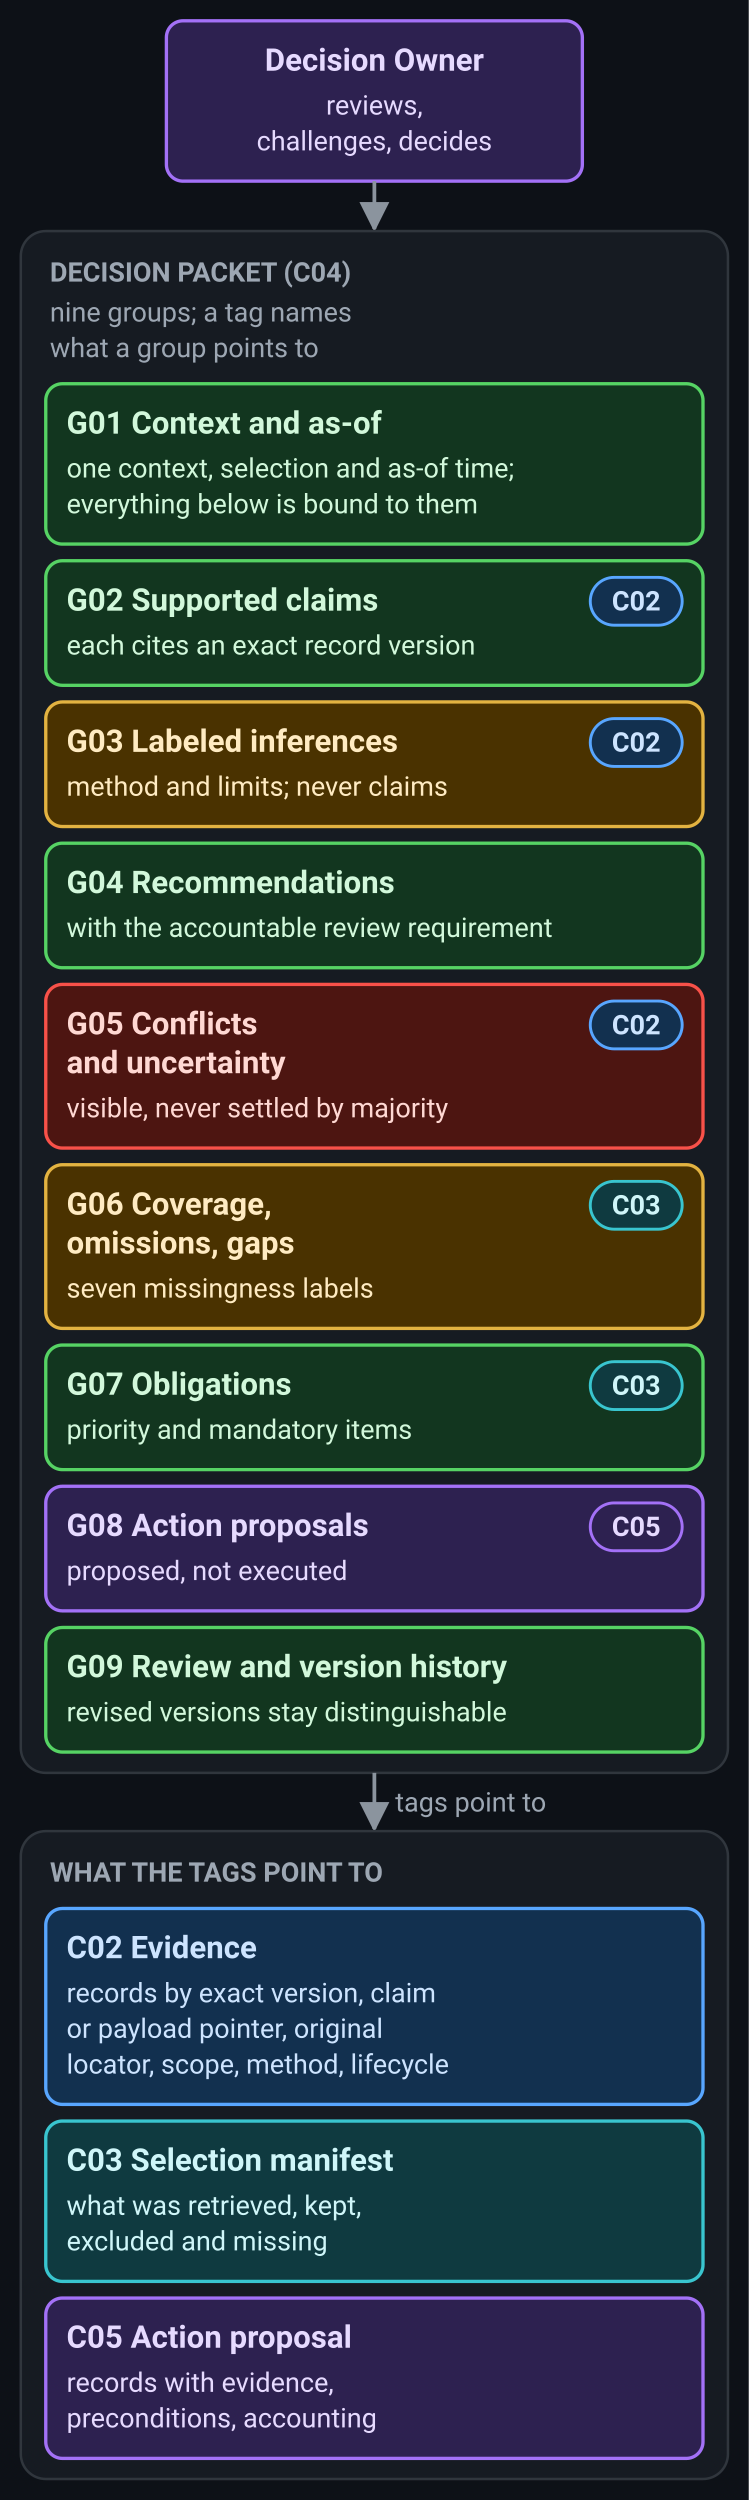
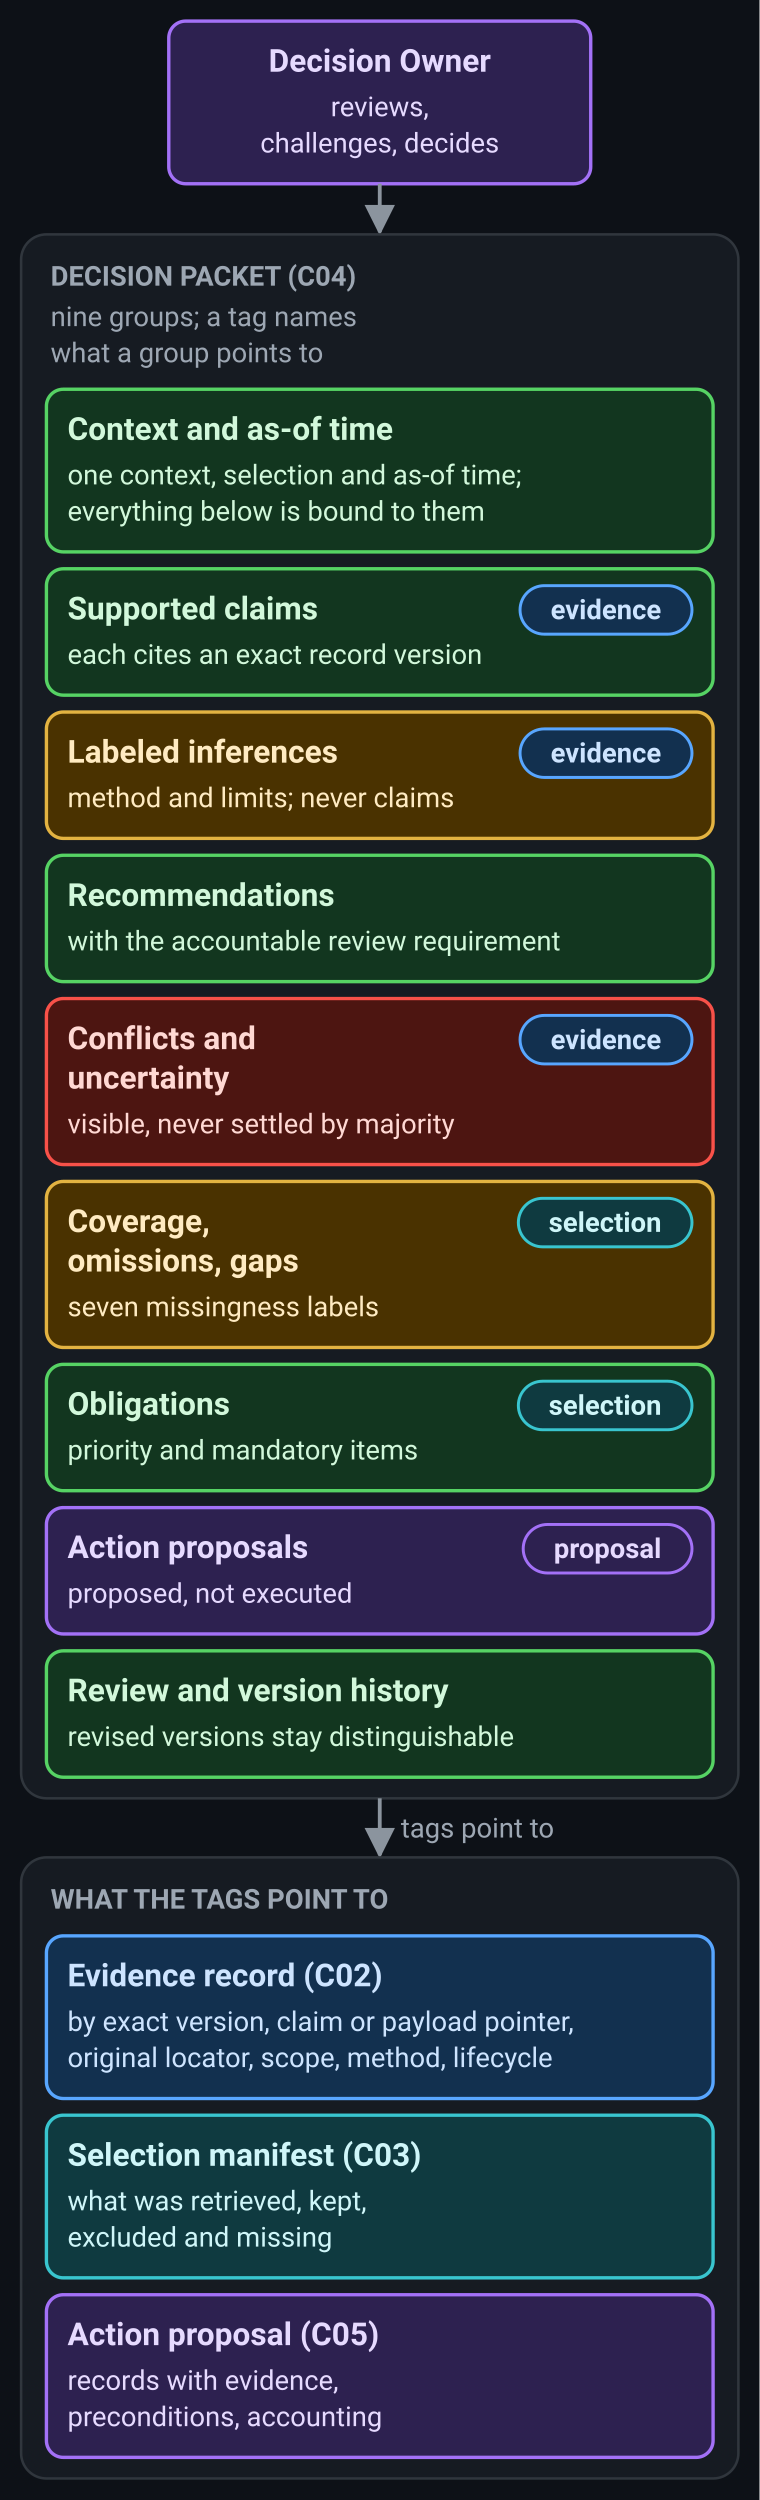
- <svg xmlns="http://www.w3.org/2000/svg" viewBox="0 0 360 1202" width="360" height="1202" role="img" aria-labelledby="t d" font-family="-apple-system, 'Segoe UI', Roboto, Helvetica, Arial, sans-serif">
+ <svg xmlns="http://www.w3.org/2000/svg" viewBox="0 0 360 1185" width="360" height="1185" role="img" aria-labelledby="t d" font-family="-apple-system, 'Segoe UI', Roboto, Helvetica, Arial, sans-serif">
  <defs>
    <marker id="arr" viewBox="0 0 10 10" refX="9" refY="5" markerWidth="8" markerHeight="8" orient="auto-start-reverse">
      <path d="M0 0 L10 5 L0 10 z" fill="#8b949e" />
    </marker>
    <marker id="arrs" viewBox="0 0 10 10" refX="9" refY="5" markerWidth="5.5" markerHeight="5.5" orient="auto-start-reverse">
      <path d="M0 0 L10 5 L0 10 z" fill="#8b949e" />
    </marker>
  </defs>
-   <rect width="360" height="1202" fill="#0d1117" />
+   <rect width="360" height="1185" fill="#0d1117" />
  <rect x="80.0" y="10.0" width="200.0" height="77.1" rx="8" fill="#2D2150" stroke="#A371F7" stroke-width="1.6" />
  <text x="180.0" y="34.0" font-size="15" text-anchor="middle" font-weight="700" fill="#E6DAFF">Decision Owner</text>
  <text x="180.0" y="55.1" font-size="13" text-anchor="middle" fill="#E6DAFF">reviews,</text>
  <text x="180.0" y="72.3" font-size="13" text-anchor="middle" fill="#E6DAFF">challenges, decides</text>
  <path d="M180.0 87.1 L180.0 110.1" fill="none" stroke="#8b949e" stroke-width="1.8" marker-end="url(#arr)" />
  <rect x="10.0" y="111.1" width="340.0" height="741.3" rx="12" fill="#161b22" stroke="#30363d" stroke-width="1.2" />
  <text x="24.0" y="135.4" font-size="13" text-anchor="start" font-weight="700" fill="#9da7b3">DECISION PACKET (C04)</text>
  <text x="24.0" y="154.6" font-size="13" text-anchor="start" fill="#9da7b3">nine groups; a tag names</text>
  <text x="24.0" y="171.7" font-size="13" text-anchor="start" fill="#9da7b3">what a group points to</text>
  <rect x="22.0" y="184.5" width="316.0" height="77.1" rx="8" fill="#12361F" stroke="#56D364" stroke-width="1.6" />
-   <text x="32.0" y="208.5" font-size="15" text-anchor="start" font-weight="700" fill="#D2F8DB">G01 Context and as-of</text>
+   <text x="32.0" y="208.5" font-size="15" text-anchor="start" font-weight="700" fill="#D2F8DB">Context and as-of time</text>
  <text x="32.0" y="229.6" font-size="13" text-anchor="start" fill="#D2F8DB">one context, selection and as-of time;</text>
  <text x="32.0" y="246.8" font-size="13" text-anchor="start" fill="#D2F8DB">everything below is bound to them</text>
  <rect x="22.0" y="269.6" width="316.0" height="59.9" rx="8" fill="#12361F" stroke="#56D364" stroke-width="1.6" />
-   <rect x="283.8" y="277.6" width="44.2" height="23.0" rx="11.5" fill="#12304F" stroke="#58A6FF" stroke-width="1.4" />
-   <text x="305.9" y="293.5" font-size="13" text-anchor="middle" font-weight="700" fill="#CDE4FF">C02</text>
-   <text x="32.0" y="293.6" font-size="15" text-anchor="start" font-weight="700" fill="#D2F8DB">G02 Supported claims</text>
+   <rect x="246.5" y="277.6" width="81.5" height="23.0" rx="11.5" fill="#12304F" stroke="#58A6FF" stroke-width="1.4" />
+   <text x="287.2" y="293.5" font-size="13" text-anchor="middle" font-weight="700" fill="#CDE4FF">evidence</text>
+   <text x="32.0" y="293.6" font-size="15" text-anchor="start" font-weight="700" fill="#D2F8DB">Supported claims</text>
  <text x="32.0" y="314.7" font-size="13" text-anchor="start" fill="#D2F8DB">each cites an exact record version</text>
  <rect x="22.0" y="337.5" width="316.0" height="59.9" rx="8" fill="#4A3200" stroke="#E3B341" stroke-width="1.6" />
-   <rect x="283.8" y="345.5" width="44.2" height="23.0" rx="11.5" fill="#12304F" stroke="#58A6FF" stroke-width="1.4" />
-   <text x="305.9" y="361.4" font-size="13" text-anchor="middle" font-weight="700" fill="#CDE4FF">C02</text>
-   <text x="32.0" y="361.5" font-size="15" text-anchor="start" font-weight="700" fill="#FFEBC2">G03 Labeled inferences</text>
+   <rect x="246.5" y="345.5" width="81.5" height="23.0" rx="11.5" fill="#12304F" stroke="#58A6FF" stroke-width="1.4" />
+   <text x="287.2" y="361.4" font-size="13" text-anchor="middle" font-weight="700" fill="#CDE4FF">evidence</text>
+   <text x="32.0" y="361.5" font-size="15" text-anchor="start" font-weight="700" fill="#FFEBC2">Labeled inferences</text>
  <text x="32.0" y="382.6" font-size="13" text-anchor="start" fill="#FFEBC2">method and limits; never claims</text>
  <rect x="22.0" y="405.4" width="316.0" height="59.9" rx="8" fill="#12361F" stroke="#56D364" stroke-width="1.6" />
-   <text x="32.0" y="429.4" font-size="15" text-anchor="start" font-weight="700" fill="#D2F8DB">G04 Recommendations</text>
+   <text x="32.0" y="429.4" font-size="15" text-anchor="start" font-weight="700" fill="#D2F8DB">Recommendations</text>
  <text x="32.0" y="450.5" font-size="13" text-anchor="start" fill="#D2F8DB">with the accountable review requirement</text>
  <rect x="22.0" y="473.3" width="316.0" height="78.7" rx="8" fill="#4D1511" stroke="#F85149" stroke-width="1.6" />
-   <rect x="283.8" y="481.3" width="44.2" height="23.0" rx="11.5" fill="#12304F" stroke="#58A6FF" stroke-width="1.4" />
-   <text x="305.9" y="497.3" font-size="13" text-anchor="middle" font-weight="700" fill="#CDE4FF">C02</text>
-   <text x="32.0" y="497.3" font-size="15" text-anchor="start" font-weight="700" fill="#FFD8D3">G05 Conflicts</text>
-   <text x="32.0" y="516.0" font-size="15" text-anchor="start" font-weight="700" fill="#FFD8D3">and uncertainty</text>
+   <rect x="246.5" y="481.3" width="81.5" height="23.0" rx="11.5" fill="#12304F" stroke="#58A6FF" stroke-width="1.4" />
+   <text x="287.2" y="497.3" font-size="13" text-anchor="middle" font-weight="700" fill="#CDE4FF">evidence</text>
+   <text x="32.0" y="497.3" font-size="15" text-anchor="start" font-weight="700" fill="#FFD8D3">Conflicts and</text>
+   <text x="32.0" y="516.0" font-size="15" text-anchor="start" font-weight="700" fill="#FFD8D3">uncertainty</text>
  <text x="32.0" y="537.2" font-size="13" text-anchor="start" fill="#FFD8D3">visible, never settled by majority</text>
  <rect x="22.0" y="560.0" width="316.0" height="78.7" rx="8" fill="#4A3200" stroke="#E3B341" stroke-width="1.6" />
-   <rect x="283.8" y="568.0" width="44.2" height="23.0" rx="11.5" fill="#0F3A40" stroke="#39C5CF" stroke-width="1.4" />
-   <text x="305.9" y="583.9" font-size="13" text-anchor="middle" font-weight="700" fill="#CFF6F9">C03</text>
-   <text x="32.0" y="584.0" font-size="15" text-anchor="start" font-weight="700" fill="#FFEBC2">G06 Coverage,</text>
+   <rect x="245.7" y="568.0" width="82.3" height="23.0" rx="11.5" fill="#0F3A40" stroke="#39C5CF" stroke-width="1.4" />
+   <text x="286.8" y="583.9" font-size="13" text-anchor="middle" font-weight="700" fill="#CFF6F9">selection</text>
+   <text x="32.0" y="584.0" font-size="15" text-anchor="start" font-weight="700" fill="#FFEBC2">Coverage,</text>
  <text x="32.0" y="602.7" font-size="15" text-anchor="start" font-weight="700" fill="#FFEBC2">omissions, gaps</text>
  <text x="32.0" y="623.9" font-size="13" text-anchor="start" fill="#FFEBC2">seven missingness labels</text>
  <rect x="22.0" y="646.7" width="316.0" height="59.9" rx="8" fill="#12361F" stroke="#56D364" stroke-width="1.6" />
-   <rect x="283.8" y="654.7" width="44.2" height="23.0" rx="11.5" fill="#0F3A40" stroke="#39C5CF" stroke-width="1.4" />
-   <text x="305.9" y="670.6" font-size="13" text-anchor="middle" font-weight="700" fill="#CFF6F9">C03</text>
-   <text x="32.0" y="670.6" font-size="15" text-anchor="start" font-weight="700" fill="#D2F8DB">G07 Obligations</text>
+   <rect x="245.7" y="654.7" width="82.3" height="23.0" rx="11.5" fill="#0F3A40" stroke="#39C5CF" stroke-width="1.4" />
+   <text x="286.8" y="670.6" font-size="13" text-anchor="middle" font-weight="700" fill="#CFF6F9">selection</text>
+   <text x="32.0" y="670.6" font-size="15" text-anchor="start" font-weight="700" fill="#D2F8DB">Obligations</text>
  <text x="32.0" y="691.8" font-size="13" text-anchor="start" fill="#D2F8DB">priority and mandatory items</text>
  <rect x="22.0" y="714.6" width="316.0" height="59.9" rx="8" fill="#2D2150" stroke="#A371F7" stroke-width="1.6" />
-   <rect x="283.8" y="722.6" width="44.2" height="23.0" rx="11.5" fill="#2D2150" stroke="#A371F7" stroke-width="1.4" />
-   <text x="305.9" y="738.5" font-size="13" text-anchor="middle" font-weight="700" fill="#E6DAFF">C05</text>
-   <text x="32.0" y="738.5" font-size="15" text-anchor="start" font-weight="700" fill="#E6DAFF">G08 Action proposals</text>
+   <rect x="248.0" y="722.6" width="80.0" height="23.0" rx="11.5" fill="#2D2150" stroke="#A371F7" stroke-width="1.4" />
+   <text x="288.0" y="738.5" font-size="13" text-anchor="middle" font-weight="700" fill="#E6DAFF">proposal</text>
+   <text x="32.0" y="738.5" font-size="15" text-anchor="start" font-weight="700" fill="#E6DAFF">Action proposals</text>
  <text x="32.0" y="759.7" font-size="13" text-anchor="start" fill="#E6DAFF">proposed, not executed</text>
  <rect x="22.0" y="782.5" width="316.0" height="59.9" rx="8" fill="#12361F" stroke="#56D364" stroke-width="1.6" />
-   <text x="32.0" y="806.4" font-size="15" text-anchor="start" font-weight="700" fill="#D2F8DB">G09 Review and version history</text>
+   <text x="32.0" y="806.4" font-size="15" text-anchor="start" font-weight="700" fill="#D2F8DB">Review and version history</text>
  <text x="32.0" y="827.6" font-size="13" text-anchor="start" fill="#D2F8DB">revised versions stay distinguishable</text>
  <path d="M180.0 852.4 L180.0 879.4" fill="none" stroke="#8b949e" stroke-width="1.8" marker-end="url(#arr)" />
  <text x="190.0" y="871.0" font-size="13" text-anchor="start" fill="#9da7b3">tags point to</text>
-   <rect x="10.0" y="880.4" width="340.0" height="311.5" rx="12" fill="#161b22" stroke="#30363d" stroke-width="1.2" />
+   <rect x="10.0" y="880.4" width="340.0" height="294.4" rx="12" fill="#161b22" stroke="#30363d" stroke-width="1.2" />
  <text x="24.0" y="904.7" font-size="13" text-anchor="start" font-weight="700" fill="#9da7b3">WHAT THE TAGS POINT TO</text>
-   <rect x="22.0" y="917.6" width="316.0" height="94.2" rx="8" fill="#12304F" stroke="#58A6FF" stroke-width="1.6" />
-   <text x="32.0" y="941.5" font-size="15" text-anchor="start" font-weight="700" fill="#CDE4FF">C02 Evidence</text>
-   <text x="32.0" y="962.7" font-size="13" text-anchor="start" fill="#CDE4FF">records by exact version, claim</text>
-   <text x="32.0" y="979.8" font-size="13" text-anchor="start" fill="#CDE4FF">or payload pointer, original</text>
-   <text x="32.0" y="997.0" font-size="13" text-anchor="start" fill="#CDE4FF">locator, scope, method, lifecycle</text>
-   <rect x="22.0" y="1019.8" width="316.0" height="77.1" rx="8" fill="#0F3A40" stroke="#39C5CF" stroke-width="1.6" />
-   <text x="32.0" y="1043.7" font-size="15" text-anchor="start" font-weight="700" fill="#CFF6F9">C03 Selection manifest</text>
-   <text x="32.0" y="1064.9" font-size="13" text-anchor="start" fill="#CFF6F9">what was retrieved, kept,</text>
-   <text x="32.0" y="1082.0" font-size="13" text-anchor="start" fill="#CFF6F9">excluded and missing</text>
-   <rect x="22.0" y="1104.9" width="316.0" height="77.1" rx="8" fill="#2D2150" stroke="#A371F7" stroke-width="1.6" />
-   <text x="32.0" y="1128.8" font-size="15" text-anchor="start" font-weight="700" fill="#E6DAFF">C05 Action proposal</text>
-   <text x="32.0" y="1150.0" font-size="13" text-anchor="start" fill="#E6DAFF">records with evidence,</text>
-   <text x="32.0" y="1167.1" font-size="13" text-anchor="start" fill="#E6DAFF">preconditions, accounting</text>
+   <rect x="22.0" y="917.6" width="316.0" height="77.1" rx="8" fill="#12304F" stroke="#58A6FF" stroke-width="1.6" />
+   <text x="32.0" y="941.5" font-size="15" text-anchor="start" font-weight="700" fill="#CDE4FF">Evidence record (C02)</text>
+   <text x="32.0" y="962.7" font-size="13" text-anchor="start" fill="#CDE4FF">by exact version, claim or payload pointer,</text>
+   <text x="32.0" y="979.8" font-size="13" text-anchor="start" fill="#CDE4FF">original locator, scope, method, lifecycle</text>
+   <rect x="22.0" y="1002.6" width="316.0" height="77.1" rx="8" fill="#0F3A40" stroke="#39C5CF" stroke-width="1.6" />
+   <text x="32.0" y="1026.6" font-size="15" text-anchor="start" font-weight="700" fill="#CFF6F9">Selection manifest (C03)</text>
+   <text x="32.0" y="1047.7" font-size="13" text-anchor="start" fill="#CFF6F9">what was retrieved, kept,</text>
+   <text x="32.0" y="1064.9" font-size="13" text-anchor="start" fill="#CFF6F9">excluded and missing</text>
+   <rect x="22.0" y="1087.7" width="316.0" height="77.1" rx="8" fill="#2D2150" stroke="#A371F7" stroke-width="1.6" />
+   <text x="32.0" y="1111.6" font-size="15" text-anchor="start" font-weight="700" fill="#E6DAFF">Action proposal (C05)</text>
+   <text x="32.0" y="1132.8" font-size="13" text-anchor="start" fill="#E6DAFF">records with evidence,</text>
+   <text x="32.0" y="1150.0" font-size="13" text-anchor="start" fill="#E6DAFF">preconditions, accounting</text>
</svg>
